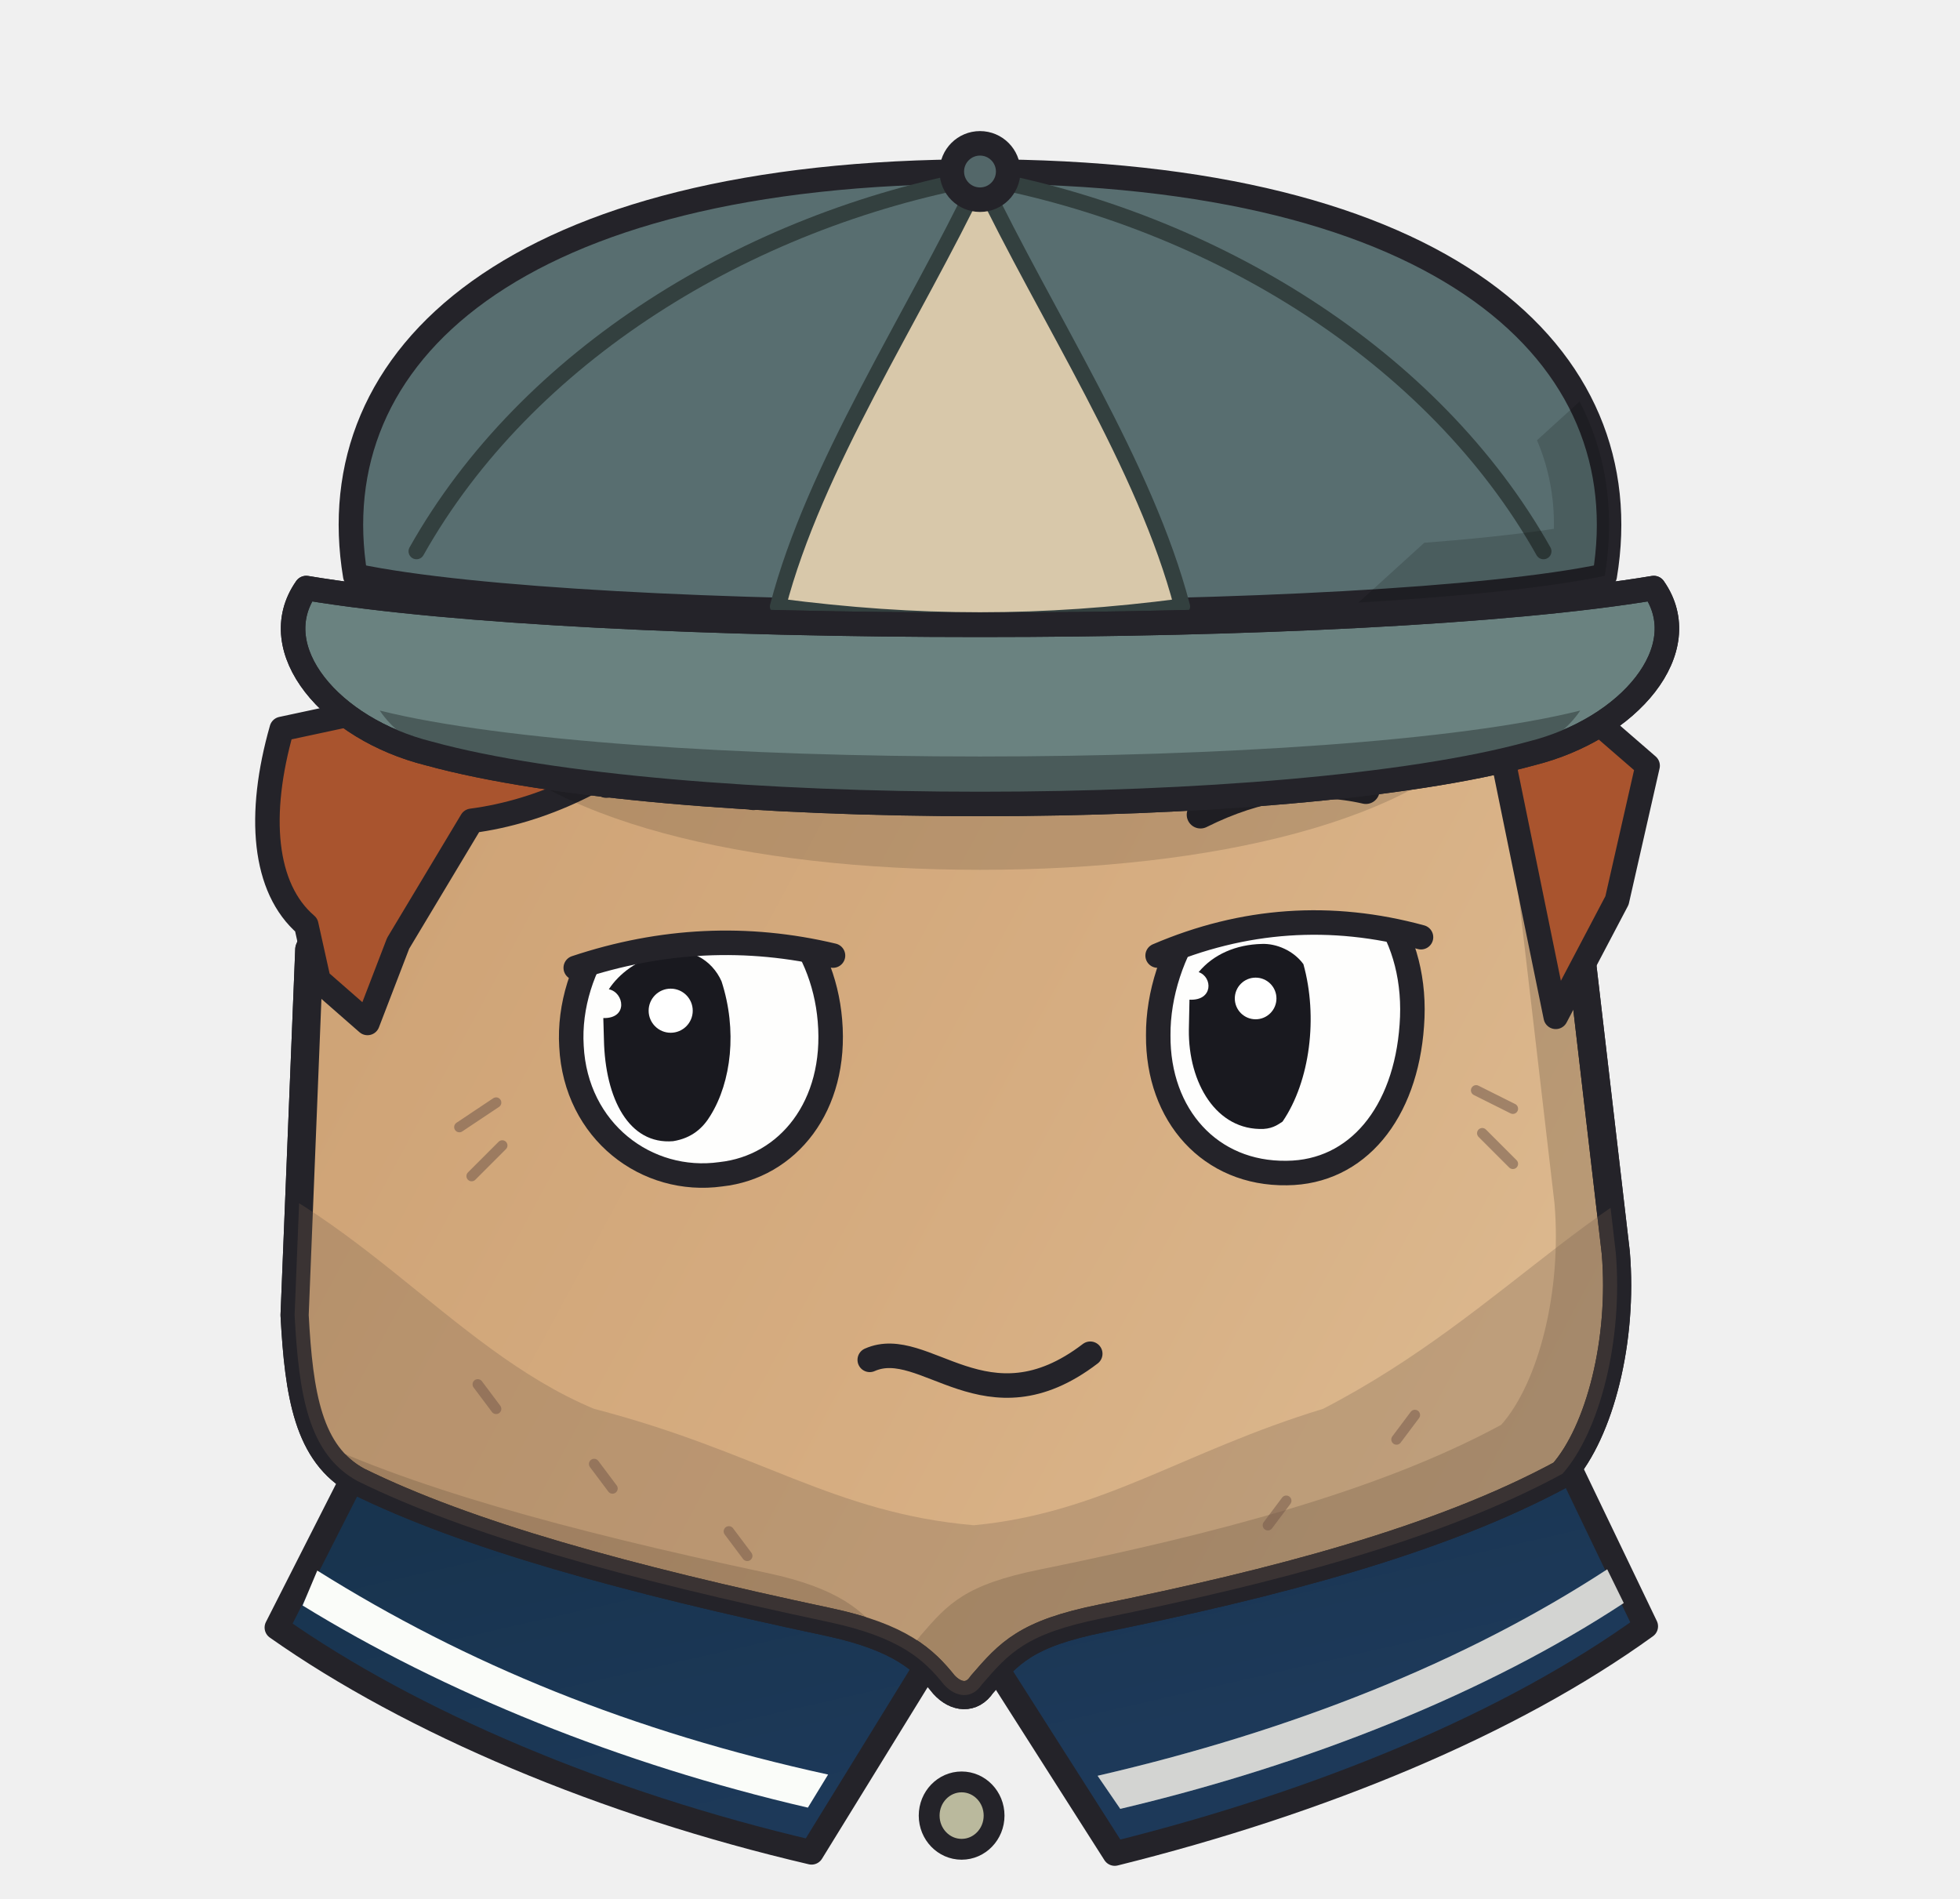
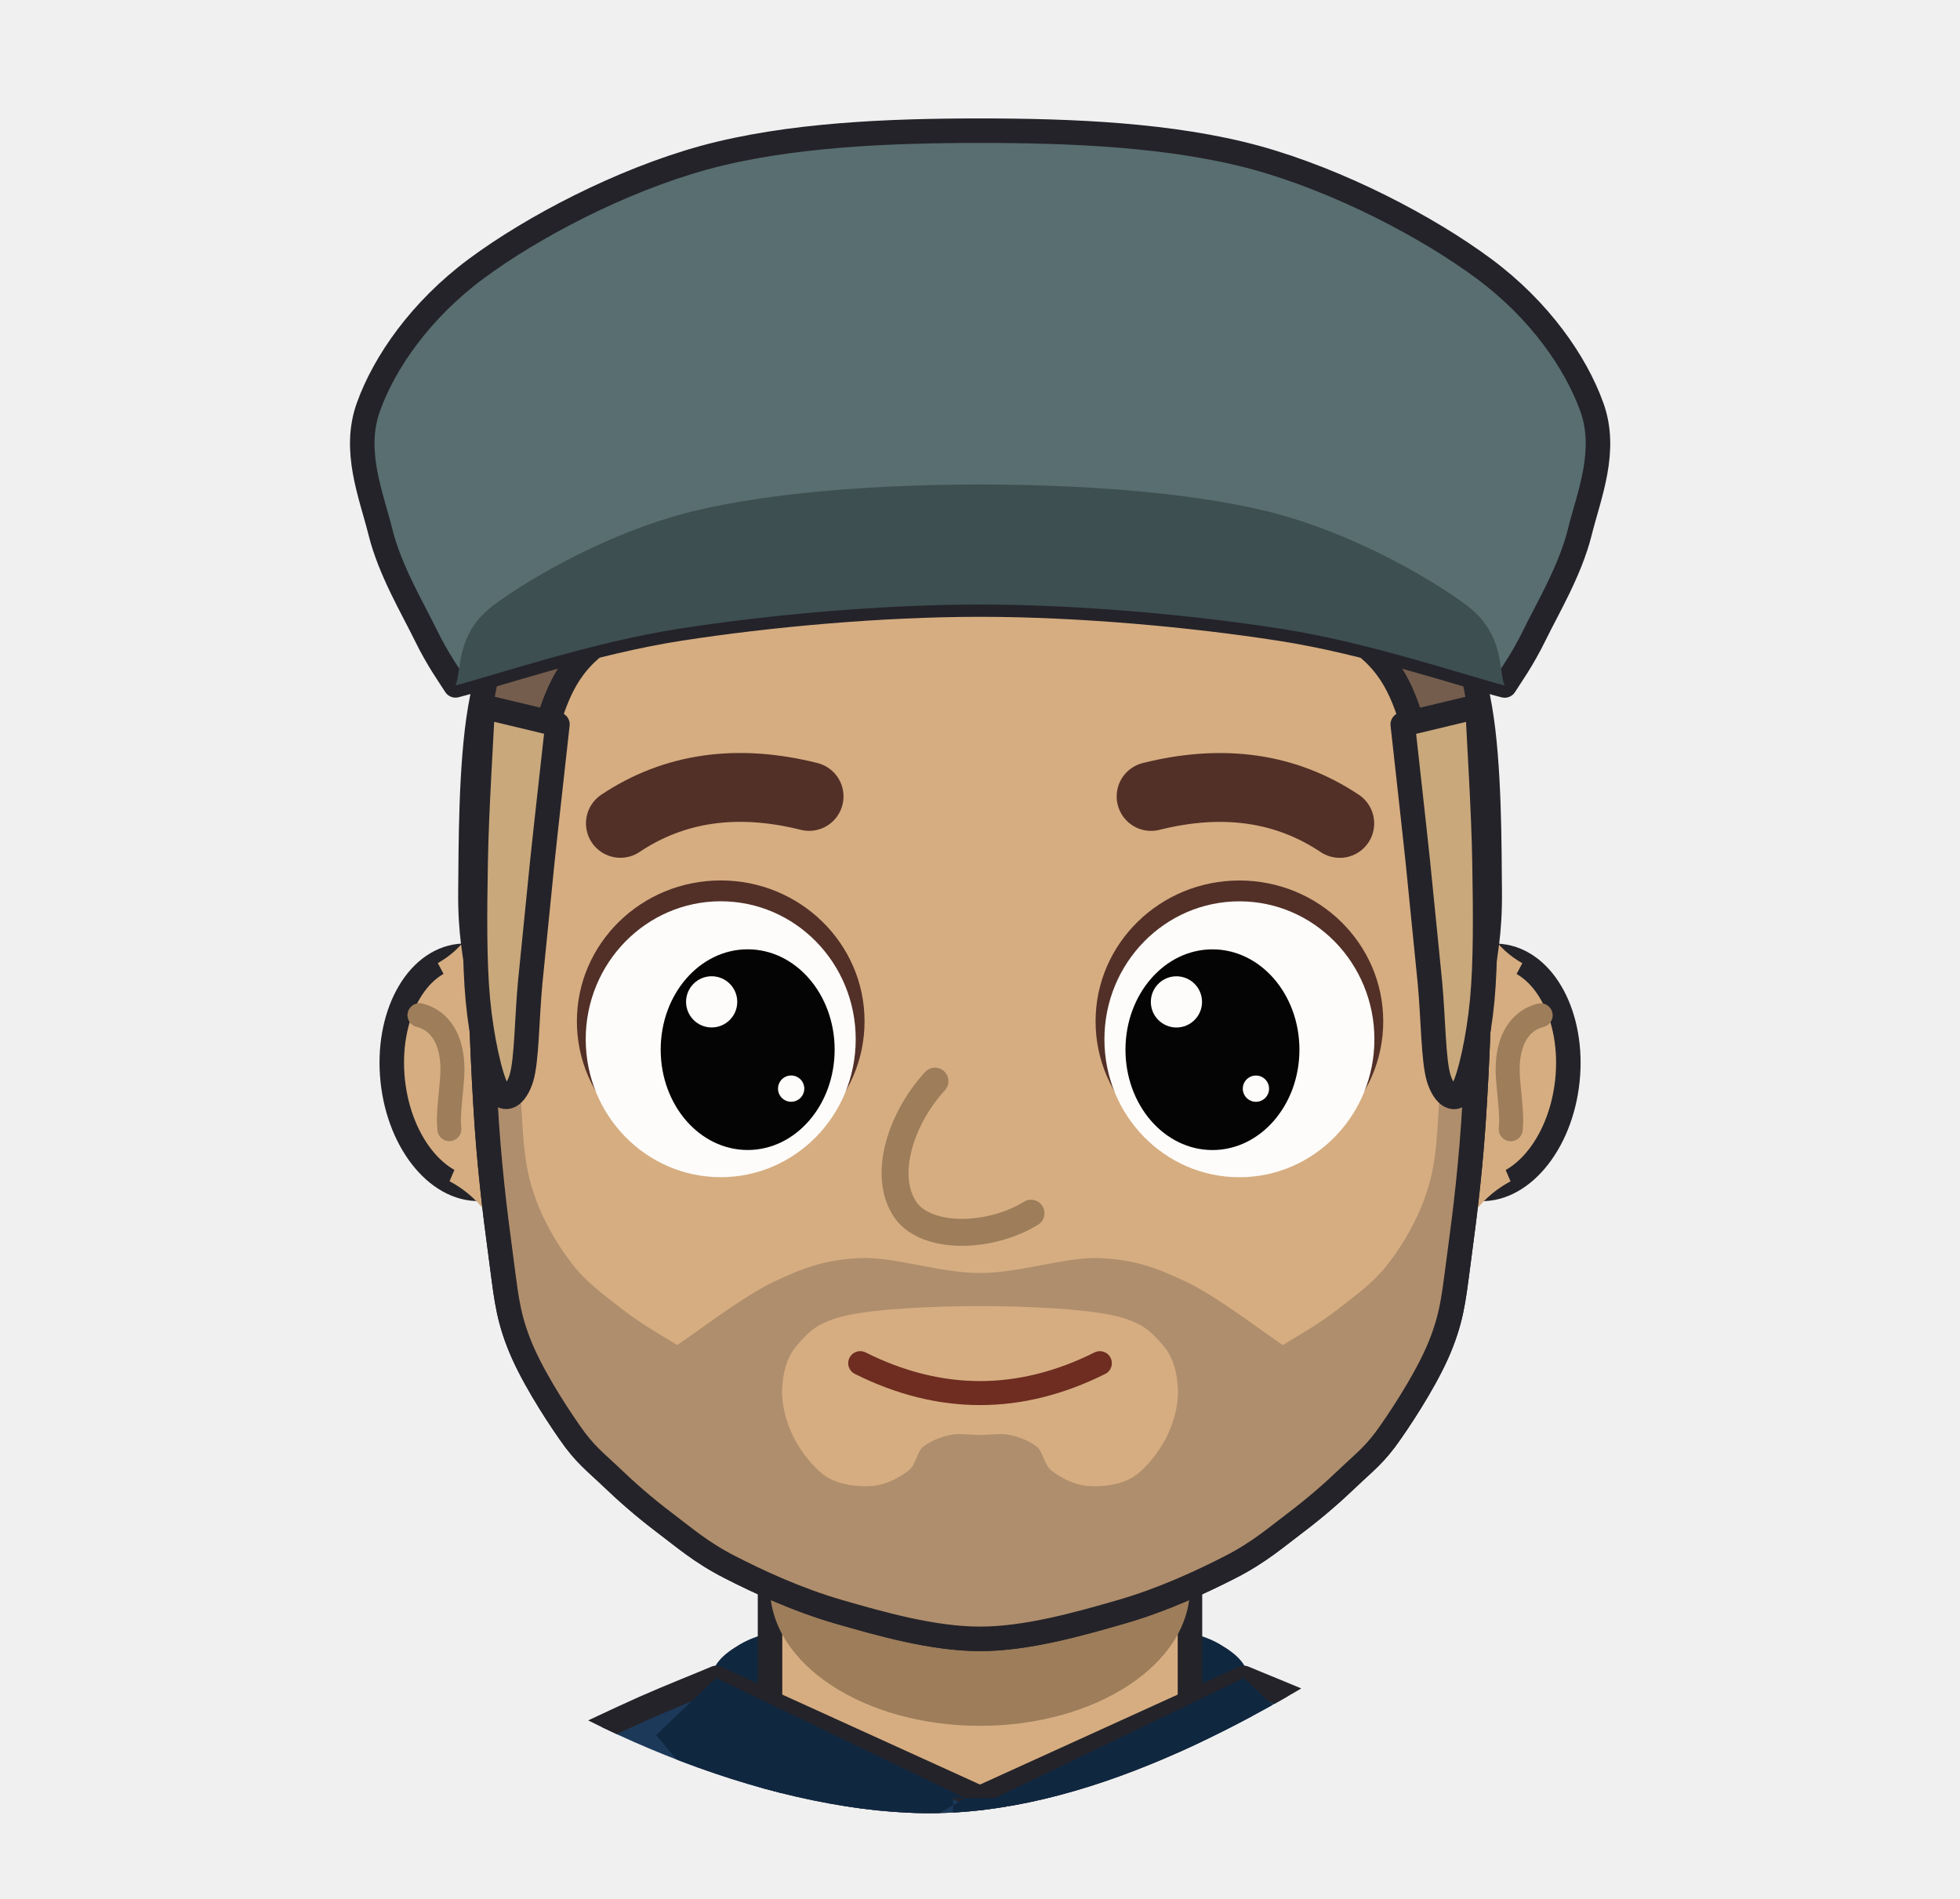
- <svg xmlns="http://www.w3.org/2000/svg" viewBox="0 0 320 310" fill="none" stroke="#242329" stroke-width="4" stroke-linecap="round" stroke-linejoin="round" role="img" aria-labelledby="workcap-easygoing-title workcap-easygoing-description">
+ <svg xmlns="http://www.w3.org/2000/svg" viewBox="0 0 320 310" width="320" height="310">
  <defs>
-     <linearGradient id="workcap-easygoing-skin" x1="84" y1="144" x2="251" y2="234" gradientUnits="userSpaceOnUse">
-       <stop stop-color="#CFA477" />
-       <stop offset=".55" stop-color="#D6AD81" />
-       <stop offset="1" stop-color="#DBB78D" />
-     </linearGradient>
-     <linearGradient id="workcap-easygoing-hair" x1="151" y1="43" x2="158" y2="133" gradientUnits="userSpaceOnUse">
-       <stop stop-color="#493225" />
-       <stop offset=".5" stop-color="#533B2B" />
-       <stop offset="1" stop-color="#33251E" />
-     </linearGradient>
-     <linearGradient id="workcap-easygoing-mint" x1="155" y1="20" x2="162" y2="216" gradientUnits="userSpaceOnUse">
-       <stop stop-color="#B5F3D6" />
-       <stop offset=".55" stop-color="#AEF0D2" />
-       <stop offset="1" stop-color="#ABEDCF" />
-     </linearGradient>
-     <linearGradient id="workcap-easygoing-ear-cushion" x1="35" y1="147" x2="62" y2="200" gradientUnits="userSpaceOnUse">
-       <stop stop-color="#309775" />
-       <stop offset="1" stop-color="#349778" />
-     </linearGradient>
-     <linearGradient id="workcap-easygoing-collar-fabric" x1="99" y1="244" x2="112" y2="301" gradientUnits="userSpaceOnUse">
-       <stop stop-color="#18344F" />
-       <stop offset="1" stop-color="#1D3959" />
-     </linearGradient>
-     <clipPath id="workcap-easygoing-hair-boundary">
-       <path d="M60.5 131.2C68.5 80.1 106.6 44 158.6 44.3C210.7 44.5 247.6 79.4 255.4 131.1C251.6 116.7 232 107 212.6 106.6C195.2 105.5 177.9 111 158.3 113.8C139 117 119.2 116.9 99.2 118.3C82 119.7 69.5 124.2 60.5 131.2Z" />
+     <clipPath id="cd14b">
+       <rect x="-4000" y="-4000" width="9000" height="9000" />
    </clipPath>
-     <clipPath id="workcap-easygoing-head-clip">
-       <path d="M61 130.5C63 83 104 44 159 44C212 44 252 82 255 129L263.8 204.5C265 218.8 261.2 233.7 255.1 240.6C235 251.5 207.9 258.5 179.9 264.2C167.5 266.7 164.8 269.8 160.3 275C158.7 277.4 156.1 277.2 154.1 275C150.9 271 147 267.3 135.3 264.8C101.9 257.7 76.3 250.6 58.4 241.8C50.3 237.4 48.8 227.7 48.1 214.7L50.5 155Z" />
+     <pattern id="cd14pat" width="28" height="28" patternUnits="userSpaceOnUse">
+       <rect width="28" height="28" fill="#A9DDF7" />
+       <rect width="14" height="28" fill="#FFF4E6" />
+     </pattern>
+     <clipPath id="cd14cr">
+       <path d="M842.08 667.87C826.93 732.77 742.29 790.64 680.91 831.21C619.52 871.77 545.70 911.79 474.85 910.71C404.00 909.63 316.12 872.31 255.81 825.26C195.51 778.20 123.85 697.62 111.68 627.58C99.78 557.54 141.43 463.17 184.15 405.03C227.15 346.62 301.51 293.35 369.12 277.93C436.72 262.25 522.99 284.42 590.05 312.01C657.38 339.32 730.12 382.59 772.31 442.08C814.22 501.30 857.49 602.97 842.08 667.87Z" />
+       <path d="M-473.50 -700.97L1473.50 -700.97L1473.50 818.77L-473.50 818.77Z" />
    </clipPath>
-     <clipPath id="workcap-easygoing-confident-eyes">
-       <path d="M90 158L238 148L238 199L90 199Z" />
+     <clipPath id="cd14s">
+       <path d="M500 903.9L616.5 850.9C621.8 853.2 636.8 859.1 648.3 864.2C659.7 869.3 672.5 875.4 685.3 881.4C698.1 887.3 712.5 893.3 725 899.9C737.6 906.5 750.8 914.3 760.8 921.1C770.7 927.9 778 934.3 784.6 941C791.2 947.6 795.8 954.2 800.5 960.8C805.1 967.4 808.6 974.1 812.4 980.7C816.1 987.2 821.2 996.8 823 1000L177 1000C178.8 996.8 183.9 987.2 187.6 980.7C191.4 974.1 194.9 967.4 199.5 960.8C204.2 954.2 208.8 947.6 215.4 941C222 934.3 229.3 927.9 239.2 921.1C249.2 914.3 262.4 906.5 275 899.9C287.5 893.3 301.9 887.3 314.7 881.4C327.5 875.4 340.3 869.3 351.7 864.2C363.2 859.1 378.2 853.2 383.5 850.9L500 903.9Z" fill="#1D3959" stroke="#242329" stroke-width="10.82" stroke-linejoin="round" stroke-linecap="round" transform="translate(500 1014) scale(0.86) translate(-500 -1000)" />
+       <path d="M488.1 903.9L511.9 903.9L511.9 972.7L488.1 972.7ZM493.4 903.9L383.5 850.9L357 876.1L417.9 948.9ZM506.6 903.9L616.5 850.9L643 876.1L582.1 948.9Z" fill="#102740" transform="translate(500 1014) scale(0.86) translate(-500 -1000)" />
    </clipPath>
-     <clipPath id="workcap-easygoing-soft-lids">
-       <path d="M90 160Q114 149 139 157L139 199L90 199ZM185 157Q210 145 236 153L236 199L185 199Z" />
+     <clipPath id="cd14eL">
+       <ellipse cx="385.5" cy="569" rx="59.6" ry="60.9" />
    </clipPath>
-     <clipPath id="workcap-easygoing-fin-half">
-       <path d="M330 0H420V420H0V300Z" />
+     <clipPath id="cd14eR">
+       <ellipse cx="614.5" cy="569" rx="59.6" ry="60.9" />
    </clipPath>
-     <clipPath id="workcap-easygoing-fin-collar-back">
-       <path d="M262.4 256.2C239.1 271.4 210.8 282.6 179.2 289.9L182.9 295.3C213.8 288 242.9 276.3 265.1 261.7Z" />
+     <filter id="cd14bl" x="-60%" y="-90%" width="220%" height="280%">
+       <feGaussianBlur stdDeviation="15" />
+     </filter>
+     <clipPath id="cd14eo">
+       <path d="M-1000 -1000H2000V2000H-1000Z" />
    </clipPath>
-     <clipPath id="workcap-easygoing-fin-hat">
-       <path d="M58 94C52 58 84 28 160 28C236 28 268 58 262 94C224 102 96 102 58 94Z" />
+     <clipPath id="cd14ck">
+       <ellipse cx="385.5" cy="561.1" rx="66.5" ry="65.2" />
+       <ellipse cx="385.5" cy="569" rx="62.6" ry="63.9" />
+       <ellipse cx="614.5" cy="561.1" rx="66.5" ry="65.2" />
+       <ellipse cx="614.5" cy="569" rx="62.6" ry="63.9" />
    </clipPath>
  </defs>
-   <g id="workcap-easygoing-collar">
-     <path id="workcap-easygoing-collar-left" d="M58.2 240.1L45.2 265.7C67.2 281.2 98.7 294.5 132.5 302.4L151.1 272.2C145.7 266.5 137.4 265.5 127 263C101.1 257.1 78.1 250.1 58.2 240.1Z" fill="url(#workcap-easygoing-collar-fabric)" stroke-width="4" />
-     <path id="workcap-easygoing-collar-right" d="M256.5 240.1L268.7 265.5C246.7 281.4 215.8 294.2 182 302.6L162.5 272C167 266.9 176.8 264.9 188 262.5C214 256.6 235 249.3 256.5 240.1Z" fill="url(#workcap-easygoing-collar-fabric)" stroke-width="4" />
-     <path d="M51.8 256.4C76.2 271.7 103.2 282.7 135.2 289.7L131.9 295.1C101.2 288 72.3 276.2 49.4 262.1Z" fill="#FAFCF9" stroke="none" />
-     <path d="M262.4 256.2C239.1 271.4 210.8 282.6 179.2 289.9L182.9 295.3C213.8 288 242.9 276.3 265.1 261.7Z" fill="#FAFCF9" stroke="none" />
-     <path d="M154.1 274.5L161.1 274.5" stroke-width="3" />
-     <ellipse cx="157" cy="296.4" rx="5.3" ry="5.5" fill="#BAB99D" stroke-width="3.4" />
-   </g>
-   <g clip-path="url(#workcap-easygoing-fin-collar-back)">
-     <g clip-path="url(#workcap-easygoing-fin-half)">
-       <path d="M262.4 256.2C239.1 271.4 210.8 282.6 179.2 289.9L182.9 295.3C213.8 288 242.9 276.3 265.1 261.7Z" fill="none" stroke="#000000" stroke-opacity=".16" stroke-width="18" />
-     </g>
-   </g>
-   <g id="workcap-easygoing-head">
-     <path d="M61 130.5C63 83 104 44 159 44C212 44 252 82 255 129L263.8 204.5C265 218.8 261.2 233.7 255.1 240.6C235 251.5 207.9 258.5 179.9 264.2C167.5 266.7 164.8 269.8 160.3 275C158.7 277.4 156.1 277.2 154.1 275C150.9 271 147 267.3 135.3 264.8C101.9 257.7 76.3 250.6 58.4 241.8C50.3 237.4 48.8 227.7 48.1 214.7L50.5 155Z" fill="url(#workcap-easygoing-skin)" stroke-width="4.6" />
-   </g>
-   <g clip-path="url(#workcap-easygoing-head-clip)" stroke="none">
-     <path d="M61 130.5C63 83 104 44 159 44C212 44 252 82 255 129L263.8 204.5C265 218.8 261.2 233.7 255.1 240.6C235 251.5 207.9 258.5 179.9 264.2C167.5 266.7 164.8 269.8 160.3 275C158.7 277.4 156.1 277.2 154.1 275C150.9 271 147 267.3 135.3 264.8C101.9 257.7 76.3 250.6 58.4 241.8C50.3 237.4 48.8 227.7 48.1 214.7L50.5 155Z" fill="#000000" fill-opacity=".16" />
-     <path d="M61 130.5C63 83 104 44 159 44C212 44 252 82 255 129L263.8 204.5C265 218.8 261.2 233.7 255.1 240.6C235 251.5 207.9 258.5 179.9 264.2C167.5 266.7 164.8 269.8 160.3 275C158.7 277.4 156.1 277.2 154.1 275C150.9 271 147 267.3 135.3 264.8C101.9 257.7 76.3 250.6 58.4 241.8C50.3 237.4 48.8 227.7 48.1 214.7L50.5 155Z" transform="translate(-10 -8)" fill="url(#workcap-easygoing-skin)" />
-   </g>
-   <path d="M61 130.5C63 83 104 44 159 44C212 44 252 82 255 129L263.8 204.5C265 218.8 261.2 233.7 255.1 240.6C235 251.5 207.9 258.5 179.9 264.2C167.5 266.7 164.8 269.8 160.3 275C158.7 277.4 156.1 277.2 154.1 275C150.9 271 147 267.3 135.3 264.8C101.9 257.7 76.3 250.6 58.4 241.8C50.3 237.4 48.8 227.7 48.1 214.7L50.5 155Z" fill="none" stroke-width="4.6" />
-   <g id="workcap-easygoing-hair-front">
-     <path d="M50 151C43 145 42 133 46 119L60 116C58 83 95 50 140 47C185 40 240 63 254 112L269 125L264 147L254 166L245 122C228 124 207 116 198 100C194 112 182 119 169 113C149 105 142 87 132 85C123 112 100 131 77 134L65 154L60 167L52 160Z" fill="#A9542E" stroke-width="4" />
-     <path d="M77 124C109 110 119 88 128 72M194 86C211 103 227 110 243 113" fill="none" stroke-width="3" stroke="#733B28" />
-   </g>
-   <g clip-path="url(#workcap-easygoing-head-clip)">
-     <g id="workcap-easygoing-facial-hair">
-       <path d="M28 187C57 195 73 220 97 230C124 237 136 247 159 249C180 247 193 237 216 230C247 214 263 190 290 185L290 295L28 295Z" fill="#745D4D" stroke-width="0" opacity=".28" />
-       <path d="M78 226L81 230M97 239L100 243M119 250L122 254M210 245L207 249M231 231L228 235" fill="none" stroke-width="1.7" stroke="#715647" opacity=".5" />
-     </g>
-   </g>
-   <g id="workcap-easygoing-age-details">
-     <path d="M141 132Q158 127 175 131M81 180L75 184M82 187L77 192M241 178L247 181M242 185L247 190" fill="none" stroke-width="1.7" stroke="#71584B" opacity=".55" />
-   </g>
-   <g id="workcap-easygoing-expression-easygoing">
-     <g id="workcap-easygoing-eyebrows">
-       <path d="M99 128Q111 124 123 130" fill="none" stroke-width="4.5" />
-       <path d="M196 133Q210 126 223 129" fill="none" stroke-width="4.5" />
-     </g>
-     <g clip-path="url(#workcap-easygoing-soft-lids)">
-       <g id="workcap-easygoing-eyes">
-         <path id="workcap-easygoing-eye-white-left" d="M114.5 143.1C125.2 143 134.4 153.4 135.5 166.6C136.7 180.6 128.6 190.5 117.7 191.7C105.6 193.4 94 184.7 93.3 170.8C92.5 157.7 102.1 143.7 114.5 143.1Z" fill="#FEFEFD" stroke-width="4" />
-         <g transform="translate(-16 2)">
-           <path d="M123.7 153.8C128.5 152.2 132.3 154.8 133.8 158.2C136.4 166.2 135.4 174.6 132 180.1C130.8 182.1 129 183.8 125.9 184.3C118.7 184.9 114.8 177.4 114.6 167.7L114.5 164.2C118.6 164.3 117.9 160 115.4 159.5C117.1 156.9 120.1 154.7 123.7 153.8Z" fill="#19191F" stroke="none" />
-           <circle cx="125.5" cy="163" r="3.6" fill="#FFFFFF" stroke="none" />
+   <g transform="translate(-55 -107) scale(0.43)">
+     <g clip-path="url(#cd14b)">
+       <g transform="translate(500 1014) scale(0.86) translate(-500 -1000)">
+         <g clip-path="url(#cd14cr)">
+           <g transform="translate(0 0.06)">
+             <path d="M500 824.5C525.6 824.5 558.7 826.2 576.8 828.4C594.9 830.7 601.5 833.1 608.5 837.7C615.6 842.3 619.6 847.4 619.1 856.2C618.7 865.1 625.8 880.5 605.9 890.7C586 900.8 535.3 917.1 500 917.1C464.7 917.1 414 900.8 394.1 890.7C374.2 880.5 381.3 865.1 380.9 856.2C380.4 847.4 384.4 842.3 391.5 837.7C398.5 833.1 405.1 830.7 423.2 828.4C441.3 826.2 474.4 824.5 500 824.5Z" fill="#102740" />
+           </g>
        </g>
-         <path id="workcap-easygoing-eye-white-right" d="M211.1 140.8C223.5 141 231.6 153 230.5 167.4C229.5 181.7 221.6 191.4 210.1 191.5C197.6 191.7 189 182.1 189.1 169C189 155.7 198.6 140.2 211.1 140.8Z" fill="#FEFEFD" stroke-width="4" />
-         <g transform="translate(-16 2)">
-           <path d="M222 152.1C224.4 152 227.2 153.2 228.8 155.4C231.2 164 229.9 174.5 225.4 181.1C224.9 181.4 224 182.2 222.3 182.3C214.6 182.6 210 174.8 210.1 166.1L210.2 161.2C214.1 161.4 214 157.5 211.7 156.7C214.1 153.8 217.8 152.2 222 152.1Z" fill="#19191F" stroke="none" />
-           <circle cx="221" cy="161" r="3.4" fill="#FFFFFF" stroke="none" />
+         <g clip-path="url(#cd14cr)">
+           <g transform="translate(0 0.06)">
+             <path d="M407.3 768.9L407.3 935.7Q407.3 967.4 439.1 967.4L560.9 967.4Q592.7 967.4 592.7 935.7L592.7 768.9Z" fill="#D6AD81" stroke="#242329" stroke-width="10.82" stroke-linejoin="round" stroke-linecap="round" />
+             <ellipse cx="500" cy="811.2" rx="92.7" ry="60.9" fill="#9D7D5A" />
+           </g>
+         </g>
+         <g transform="matrix(1 0.0001 -0.0001 1 0.08335 0.01754)">
+           <ellipse cx="275.6" cy="583.6" rx="35.1" ry="51.6" transform="rotate(-6 275.6 583.6)" fill="#D6AD81" stroke="#242329" stroke-width="10.82" stroke-linejoin="round" stroke-linecap="round" />
+           <ellipse cx="724.4" cy="583.6" rx="35.1" ry="51.6" transform="rotate(6 724.4 583.6)" fill="#D6AD81" stroke="#242329" stroke-width="10.82" stroke-linejoin="round" stroke-linecap="round" />
+           <path d="M281.3 496.1C281.3 518.4 271 529.5 260.6 535.4L286.2 583.6ZM718.7 496.1C718.7 518.4 729 529.5 739.4 535.4L713.8 583.6ZM291.8 671C288.8 648.8 276.3 637.3 265.8 631.7L286.2 583.6ZM708.2 671C711.2 648.8 723.7 637.3 734.2 631.7L713.8 583.6Z" fill="#D6AD81" />
+           <path d="M252.5 558.4C263.1 561.1 267.7 571.6 267 584.9C266.4 594.2 265 602.1 265.7 608.7M747.5 558.4C736.9 561.1 732.3 571.6 733 584.9C733.6 594.2 735 602.1 734.3 608.7" fill="none" stroke="#9D7D5A" stroke-width="10.6" stroke-linecap="round" stroke-linejoin="round" />
+         </g>
+         <g transform="matrix(1 0.0001 -0.0001 1 0.08335 0.01754)">
+           <path d="M500 255.3C526.5 255.3 554.7 258.6 579.4 265.9C604.1 273.2 628.8 284 648.3 299C667.7 314 684.4 334.9 695.9 355.9C707.4 376.8 712.9 400 717.1 424.7C721.3 449.4 720.8 475.5 721.1 504.1C721.3 532.8 720 570.3 718.4 596.8C716.9 623.3 714.2 645.3 711.8 663C709.4 680.6 708.9 689.5 703.8 702.7C698.8 715.9 688.2 732.5 681.3 742.4C674.5 752.3 669.8 755.6 662.8 762.3C655.9 768.9 648.4 775.5 639.7 782.1C630.9 788.7 623.4 795.4 610.5 802C597.6 808.6 580.6 816.5 562.2 821.8C543.8 827.1 520.7 833.7 500 833.7C479.3 833.7 456.2 827.1 437.8 821.8C419.4 816.5 402.4 808.6 389.5 802C376.6 795.4 369.1 788.7 360.3 782.1C351.6 775.5 344.1 768.9 337.2 762.3C330.2 755.6 325.5 752.3 318.7 742.4C311.8 732.5 301.2 715.9 296.2 702.7C291.1 689.5 290.6 680.6 288.2 663C285.8 645.3 283.1 623.3 281.6 596.8C280 570.3 278.7 532.8 278.9 504.1C279.2 475.5 278.7 449.4 282.9 424.7C287.1 400 292.6 376.8 304.1 355.9C315.6 334.9 332.3 314 351.7 299C371.2 284 395.9 273.2 420.6 265.9C445.3 258.6 473.5 255.3 500 255.3Z" fill="#D6AD81" data-sk="1" stroke="#242329" stroke-width="10.82" stroke-linejoin="round" stroke-linecap="round" />
+         </g>
+         <g clip-path="url(#cd14cr)">
+           <g transform="translate(0 0.13)">
+             <path d="M500 903.9L616.5 850.9C621.8 853.2 636.8 859.1 648.3 864.2C659.7 869.3 672.5 875.4 685.3 881.4C698.1 887.3 712.5 893.3 725 899.9C737.6 906.5 750.8 914.3 760.8 921.1C770.7 927.9 778 934.3 784.6 941C791.2 947.6 795.8 954.2 800.5 960.8C805.1 967.4 808.6 974.1 812.4 980.7C816.1 987.2 821.2 996.8 823 1000L177 1000C178.8 996.8 183.9 987.2 187.6 980.7C191.4 974.1 194.9 967.4 199.5 960.8C204.2 954.2 208.8 947.6 215.4 941C222 934.3 229.3 927.9 239.2 921.1C249.2 914.3 262.4 906.5 275 899.9C287.5 893.3 301.9 887.3 314.7 881.4C327.5 875.4 340.3 869.3 351.7 864.2C363.2 859.1 378.2 853.2 383.5 850.9L500 903.9Z" fill="#1D3959" stroke="#242329" stroke-width="10.82" stroke-linejoin="round" stroke-linecap="round" />
+             <path d="M488.1 903.9L511.9 903.9L511.9 972.7L488.1 972.7ZM493.4 903.9L383.5 850.9L357 876.1L417.9 948.9ZM506.6 903.9L616.5 850.9L643 876.1L582.1 948.9Z" fill="#102740" />
+           </g>
+         </g>
+         <g transform="matrix(1 0.0001 -0.0001 1 0.08335 0.01754)">
+           <g filter="url(#cd14bl)">
+             <ellipse cx="330.6" cy="668.3" rx="35.7" ry="19.9" fill="#DD8E67" opacity="0.000" transform="matrix(0.4 0 0 0.4 198.36 400.98)" />
+           </g>
+           <g filter="url(#cd14bl)">
+             <ellipse cx="669.4" cy="668.3" rx="35.7" ry="19.9" fill="#DD8E67" opacity="0.000" transform="matrix(0.4 0 0 0.4 401.64 400.98)" />
+           </g>
+         </g>
+         <g transform="matrix(1 0.0001 -0.0001 1 0.08335 0.01754)">
+           <path d="M633.7 704C637.4 701.6 648.5 695.4 656.2 689.5C663.9 683.5 673.2 677.1 680 668.3C686.9 659.5 693.5 648 697.2 636.5C701 625 701.6 614.9 702.5 599.4C703.4 584 702.7 557.1 702.5 543.8C702.3 530.6 697.7 526.6 701.2 520C704.7 513.4 720.4 491.3 723.7 504.1C727 516.9 722.6 570.3 721.1 596.8C719.5 623.3 716.9 645.3 714.4 663C712 680.6 711.6 689.5 706.5 702.7C701.4 715.9 690.8 732.5 684 742.4C677.2 752.3 672.4 755.6 665.5 762.3C658.5 768.9 651 775.5 642.3 782.1C633.6 788.7 626.1 795.4 613.2 802C600.3 808.6 583.7 816.1 564.9 821.8C546 827.6 521.6 836.4 500 836.4C478.4 836.4 454 827.6 435.1 821.8C416.3 816.1 399.7 808.6 386.8 802C373.9 795.4 366.4 788.7 357.7 782.1C349 775.5 341.5 768.9 334.5 762.3C327.6 755.6 322.8 752.3 316 742.4C309.2 732.5 298.6 715.9 293.5 702.7C288.4 689.5 288 680.6 285.6 663C283.1 645.3 280.5 623.3 278.9 596.8C277.4 570.3 273 516.9 276.3 504.1C279.6 491.3 295.3 513.4 298.8 520C302.3 526.6 297.7 530.6 297.5 543.8C297.3 557.1 296.6 584 297.5 599.4C298.4 614.9 299 625 302.8 636.5C306.5 648 313.1 659.5 320 668.3C326.8 677.1 336.1 683.5 343.8 689.5C351.5 695.4 362.6 701.6 366.3 704C373.4 699.4 395.2 682.6 408.7 676.2C422.1 669.8 431.8 666.3 447.1 665.6C462.3 665 482.4 672.2 500 672.2C517.6 672.2 537.7 665 552.9 665.6C568.2 666.3 577.9 669.8 591.3 676.2C604.8 682.6 626.6 699.4 633.7 704ZM500 686.8C519.4 686.8 544.8 687.9 558.2 690.8C571.7 693.6 575.9 698.5 580.7 704C585.6 709.5 587.1 717 587.4 723.9C587.6 730.7 585.4 738.7 582.1 745.1C578.8 751.4 573.2 758.7 567.5 762.3C561.8 765.8 553.6 766.7 547.7 766.2C541.7 765.8 535.5 762.5 531.8 759.6C528 756.7 528.2 751.7 525.2 749C522.1 746.4 517.4 744.6 513.2 743.7C509 742.8 504.4 743.7 500 743.7C495.6 743.7 491 742.8 486.8 743.7C482.6 744.6 477.9 746.4 474.8 749C471.8 751.7 472 756.7 468.2 759.6C464.5 762.5 458.3 765.8 452.3 766.2C446.4 766.7 438.2 765.8 432.5 762.3C426.8 758.7 421.2 751.4 417.9 745.1C414.6 738.7 412.4 730.7 412.6 723.9C412.9 717 414.4 709.5 419.3 704C424.1 698.5 428.3 693.6 441.8 690.8C455.2 687.9 480.6 686.8 500 686.8Z" fill="#AF8E6D" fill-rule="evenodd" />
+           <path d="M500 255.3C526.5 255.3 554.7 258.6 579.4 265.9C604.1 273.2 628.8 284 648.3 299C667.7 314 684.4 334.9 695.9 355.9C707.4 376.8 712.9 400 717.1 424.7C721.3 449.4 720.8 475.5 721.1 504.1C721.3 532.8 720 570.3 718.4 596.8C716.9 623.3 714.2 645.3 711.8 663C709.4 680.6 708.9 689.5 703.8 702.7C698.8 715.9 688.2 732.5 681.3 742.4C674.5 752.3 669.8 755.6 662.8 762.3C655.9 768.9 648.4 775.5 639.7 782.1C630.9 788.7 623.4 795.4 610.5 802C597.6 808.6 580.6 816.5 562.2 821.8C543.8 827.1 520.7 833.7 500 833.7C479.3 833.7 456.2 827.1 437.8 821.8C419.4 816.5 402.4 808.6 389.5 802C376.6 795.4 369.1 788.7 360.3 782.1C351.6 775.5 344.1 768.9 337.2 762.3C330.2 755.6 325.5 752.3 318.7 742.4C311.8 732.5 301.2 715.9 296.2 702.7C291.1 689.5 290.6 680.6 288.2 663C285.8 645.3 283.1 623.3 281.6 596.8C280 570.3 278.7 532.8 278.9 504.1C279.2 475.5 278.7 449.4 282.9 424.7C287.1 400 292.6 376.8 304.1 355.9C315.6 334.9 332.3 314 351.7 299C371.2 284 395.9 273.2 420.6 265.9C445.3 258.6 473.5 255.3 500 255.3Z" fill="none" stroke="#242329" stroke-width="10.82" stroke-linejoin="round" stroke-linecap="round" />
+         </g>
+         <g transform="matrix(1 0.0001 -0.0001 1 0.08335 0.01754)">
+           <path fill="#745D4D" data-o="f" d="M722.1 538.6C718.1 532.8 703.4 520.9 698.6 504.1C693.8 487.4 698.6 456.5 693.3 438C688 419.4 683.6 404.4 666.8 392.9C650 381.5 620.5 374 592.7 369.1C564.9 364.3 530.9 363.8 500 363.8C469.1 363.8 435.1 364.3 407.3 369.1C379.5 374 350 381.5 333.2 392.9C316.4 404.4 312 419.4 306.7 438C301.4 456.5 306.2 487.4 301.4 504.1C296.6 520.9 281.9 532.8 277.9 538.6C277.4 532.7 274.8 522.9 275 503.7C275.2 484.4 275 448 279.3 423C283.7 397.9 289.4 374.5 301.1 353.2C312.8 332 329.9 310.8 349.6 295.6C369.3 280.4 394.4 269.5 419.4 262.1C444.5 254.7 473.1 251.3 500 251.3C526.9 251.3 555.5 254.7 580.6 262.1C605.6 269.5 630.7 280.4 650.4 295.6C670.1 310.8 687.2 332 698.9 353.2C710.6 374.5 716.3 397.9 720.7 423C725 448 724.8 484.4 725 503.7C725.2 522.9 722.6 532.7 722.1 538.6Z" stroke="#242329" stroke-width="10.82" stroke-linejoin="round" stroke-linecap="round" />
+           <path fill="#C9A87C" data-o="f" d="M280.4 422.1C279.9 433.5 277.6 469.3 277.3 490.9C276.9 512.5 276.7 535 278.3 551.8C279.9 568.6 283.7 585.8 286.9 591.5C290.1 597.2 295 594.2 297.5 586.2C299.9 578.3 299.9 559.7 301.4 543.8C303 528 304.8 509.9 306.7 490.9C308.7 471.9 312.3 440.2 313.4 430C307.9 428.7 285.9 423.4 280.4 422.1ZM719.6 422.1C720.1 433.5 722.4 469.3 722.7 490.9C723.1 512.5 723.3 535 721.7 551.8C720.1 568.6 716.3 585.8 713.1 591.5C709.9 597.2 705 594.2 702.5 586.2C700.1 578.3 700.1 559.7 698.6 543.8C697 528 695.2 509.9 693.3 490.9C691.3 471.9 687.7 440.2 686.6 430C692.1 428.7 714.1 423.4 719.6 422.1Z" stroke="#242329" stroke-width="10.82" stroke-linejoin="round" stroke-linecap="round" />
+         </g>
+         <g transform="matrix(1 0.0001 -0.0001 1 0.08335 0.01754)">
+           <g clip-path="url(#cd14eo)" display="inline">
+             <g>
+               <ellipse cx="385.5" cy="561.1" rx="63.5" ry="62.2" fill="#523027" />
+               <ellipse cx="385.5" cy="569" rx="59.6" ry="60.9" fill="#FDFCFA" />
+               <g clip-path="url(#cd14eL)">
+                 <g transform="translate(0.00 0.00)">
+                   <ellipse cx="397.4" cy="573.6" rx="38.4" ry="44.3" fill="#050404" />
+                   <circle cx="381.5" cy="552.5" r="11.3" fill="#FDFCFA" />
+                   <circle cx="416.6" cy="590.8" r="5.8" fill="#FDFCFA" />
+                 </g>
+               </g>
+             </g>
+             <g>
+               <ellipse cx="614.5" cy="561.1" rx="63.5" ry="62.2" fill="#523027" />
+               <ellipse cx="614.5" cy="569" rx="59.6" ry="60.9" fill="#FDFCFA" />
+               <g clip-path="url(#cd14eR)">
+                 <g transform="translate(0.00 0.00)">
+                   <ellipse cx="602.6" cy="573.6" rx="38.4" ry="44.3" fill="#050404" />
+                   <circle cx="586.7" cy="552.5" r="11.3" fill="#FDFCFA" />
+                   <circle cx="621.8" cy="590.8" r="5.8" fill="#FDFCFA" />
+                 </g>
+               </g>
+             </g>
+           </g>
+           <g clip-path="url(#cd14ck)">
+             <g>
+               <path d="M312.7 618C312.7 669.6 458.3 669.6 458.3 618Q385.5 596.8 312.7 618ZM541.7 618C541.7 669.6 687.3 669.6 687.3 618Q614.5 596.8 541.7 618Z" fill="#D6AD81" display="none" />
+             </g>
+           </g>
+           <path fill="none" stroke="#523027" stroke-linecap="round" stroke-linejoin="round" display="none" />
+           <path fill="none" stroke="#523027" stroke-width="30.4" stroke-linecap="round" stroke-linejoin="round" d="M341.2 473.7Q376.9 449.9 424.5 461.8M658.8 473.7Q623.1 449.9 575.5 461.8" transform="translate(0 0.00)" />
+           <g>
+             <path d="M480.1 587.5C464.3 604.7 456.3 631.2 468.2 645.8C478.8 657.7 505.3 656.4 522.5 645.8" fill="none" stroke="#9D7D5A" stroke-width="11.9" stroke-linecap="round" stroke-linejoin="round" />
+           </g>
+           <path fill="#6E2D20" stroke="#6E2D20" stroke-linejoin="round" stroke-linecap="round" d="M447.1 712.0C464.7 720.8 482.4 725.2 500.0 725.2C517.6 725.2 535.3 720.8 552.9 712.0C535.3 720.8 517.6 725.2 500.0 725.2C482.4 725.2 464.7 720.8 447.1 712.0Z" stroke-width="10.60" />
+           <path fill="#FDFCFA" display="none" />
+           <g>
+             <path d="M469.6 731.4Q500 714.2 530.4 731.4Q500 745.1 469.6 731.4Z" fill="#D9604A" display="none" />
+           </g>
+         </g>
+         <g transform="matrix(1 0.0001 -0.0001 1 0.08335 0.01754)">
+           <path d="M731.6 412.8C715.1 408.6 671 393.6 632.4 387.7C593.8 381.7 544.1 377.1 500 377.1C455.9 377.1 406.2 381.7 367.6 387.7C329 393.6 284.9 408.6 268.4 412.8C266.1 409.1 260.6 401.6 255.1 390.3C249.6 379 239.5 362.1 235.3 345.3C231.1 328.5 222.9 309.1 230 289.7C237 270.3 252.9 247.1 277.6 228.8C302.3 210.5 341.2 190 378.2 179.8C415.3 169.7 459.4 167.9 500 167.9C540.6 167.9 584.7 169.7 621.8 179.8C658.8 190 697.7 210.5 722.4 228.8C747.1 247.1 763 270.3 770 289.7C777.1 309.1 768.9 328.5 764.7 345.3C760.5 362.1 750.4 379 744.9 390.3C739.4 401.6 733.9 409.1 731.6 412.8Z" fill="#586E70" stroke="#242329" stroke-width="10.82" stroke-linejoin="round" stroke-linecap="round" />
+           <path d="M731.6 412.8C715.1 408.6 671 393.6 632.4 387.7C593.8 381.7 544.1 377.1 500 377.1C455.9 377.1 406.2 381.7 367.6 387.7C329 393.6 284.9 408.6 268.4 412.8C271.2 406.8 268.1 389.9 285.6 377.1C303 364.3 337.2 344.9 372.9 336C408.7 327.2 457.6 324.1 500 324.1C542.4 324.1 591.3 327.2 627.1 336C662.8 344.9 697 364.3 714.4 377.1C731.9 389.9 728.8 406.8 731.6 412.8Z" fill="#3D4F50" />
        </g>
      </g>
    </g>
-     <path d="M94 158Q115 151 136 156M189 156Q210 147 232 153" fill="none" stroke-width="4" />
-     <path d="M142 222C151 218 161 234 178 221" fill="none" stroke-width="4" />
-   </g>
-   <g id="workcap-easygoing-headgear">
-     <path d="M58 94C52 58 84 28 160 28C236 28 268 58 262 94C224 102 96 102 58 94Z" fill="#586E70" stroke-width="4" />
-     <path d="M160 29C149 52 133 76 127 99C150 102 170 102 193 99C187 76 171 52 160 29Z" fill="#D8C8AA" stroke-width="2.6" stroke="#33403F" />
-     <path d="M160 29C122 36 86 58 68 90M160 29C198 36 234 58 252 90" fill="none" stroke-width="2.6" stroke="#33403F" />
-     <circle cx="160" cy="28" r="4.6" fill="#536769" />
-     <path d="M76 118C112 130 208 130 244 118C232 134 198 142 160 142C122 142 88 134 76 118Z" fill="#000000" stroke-width="0" opacity=".14" />
-     <path d="M50 96C98 104 222 104 270 96C277 106 266 119 250 123C210 134 110 134 70 123C54 119 43 106 50 96Z" fill="#6A8280" stroke-width="4" />
-     <path d="M62 116C102 126 218 126 258 116C256 119 253 121 250 123C210 134 110 134 70 123C67 121 64 119 62 116Z" fill="#4A5B5A" stroke-width="0" />
-     <path d="M50 96C98 104 222 104 270 96C277 106 266 119 250 123C210 134 110 134 70 123C54 119 43 106 50 96Z" fill="none" stroke-width="4" />
-   </g>
-   <g clip-path="url(#workcap-easygoing-fin-hat)">
-     <g clip-path="url(#workcap-easygoing-fin-half)">
-       <path d="M58 94C52 58 84 28 160 28C236 28 268 58 262 94C224 102 96 102 58 94Z" fill="none" stroke="#000000" stroke-opacity=".16" stroke-width="18" />
+     <g clip-path="url(#cd14b)">
+       <g transform="translate(0 0.00)" />
    </g>
  </g>
</svg>
